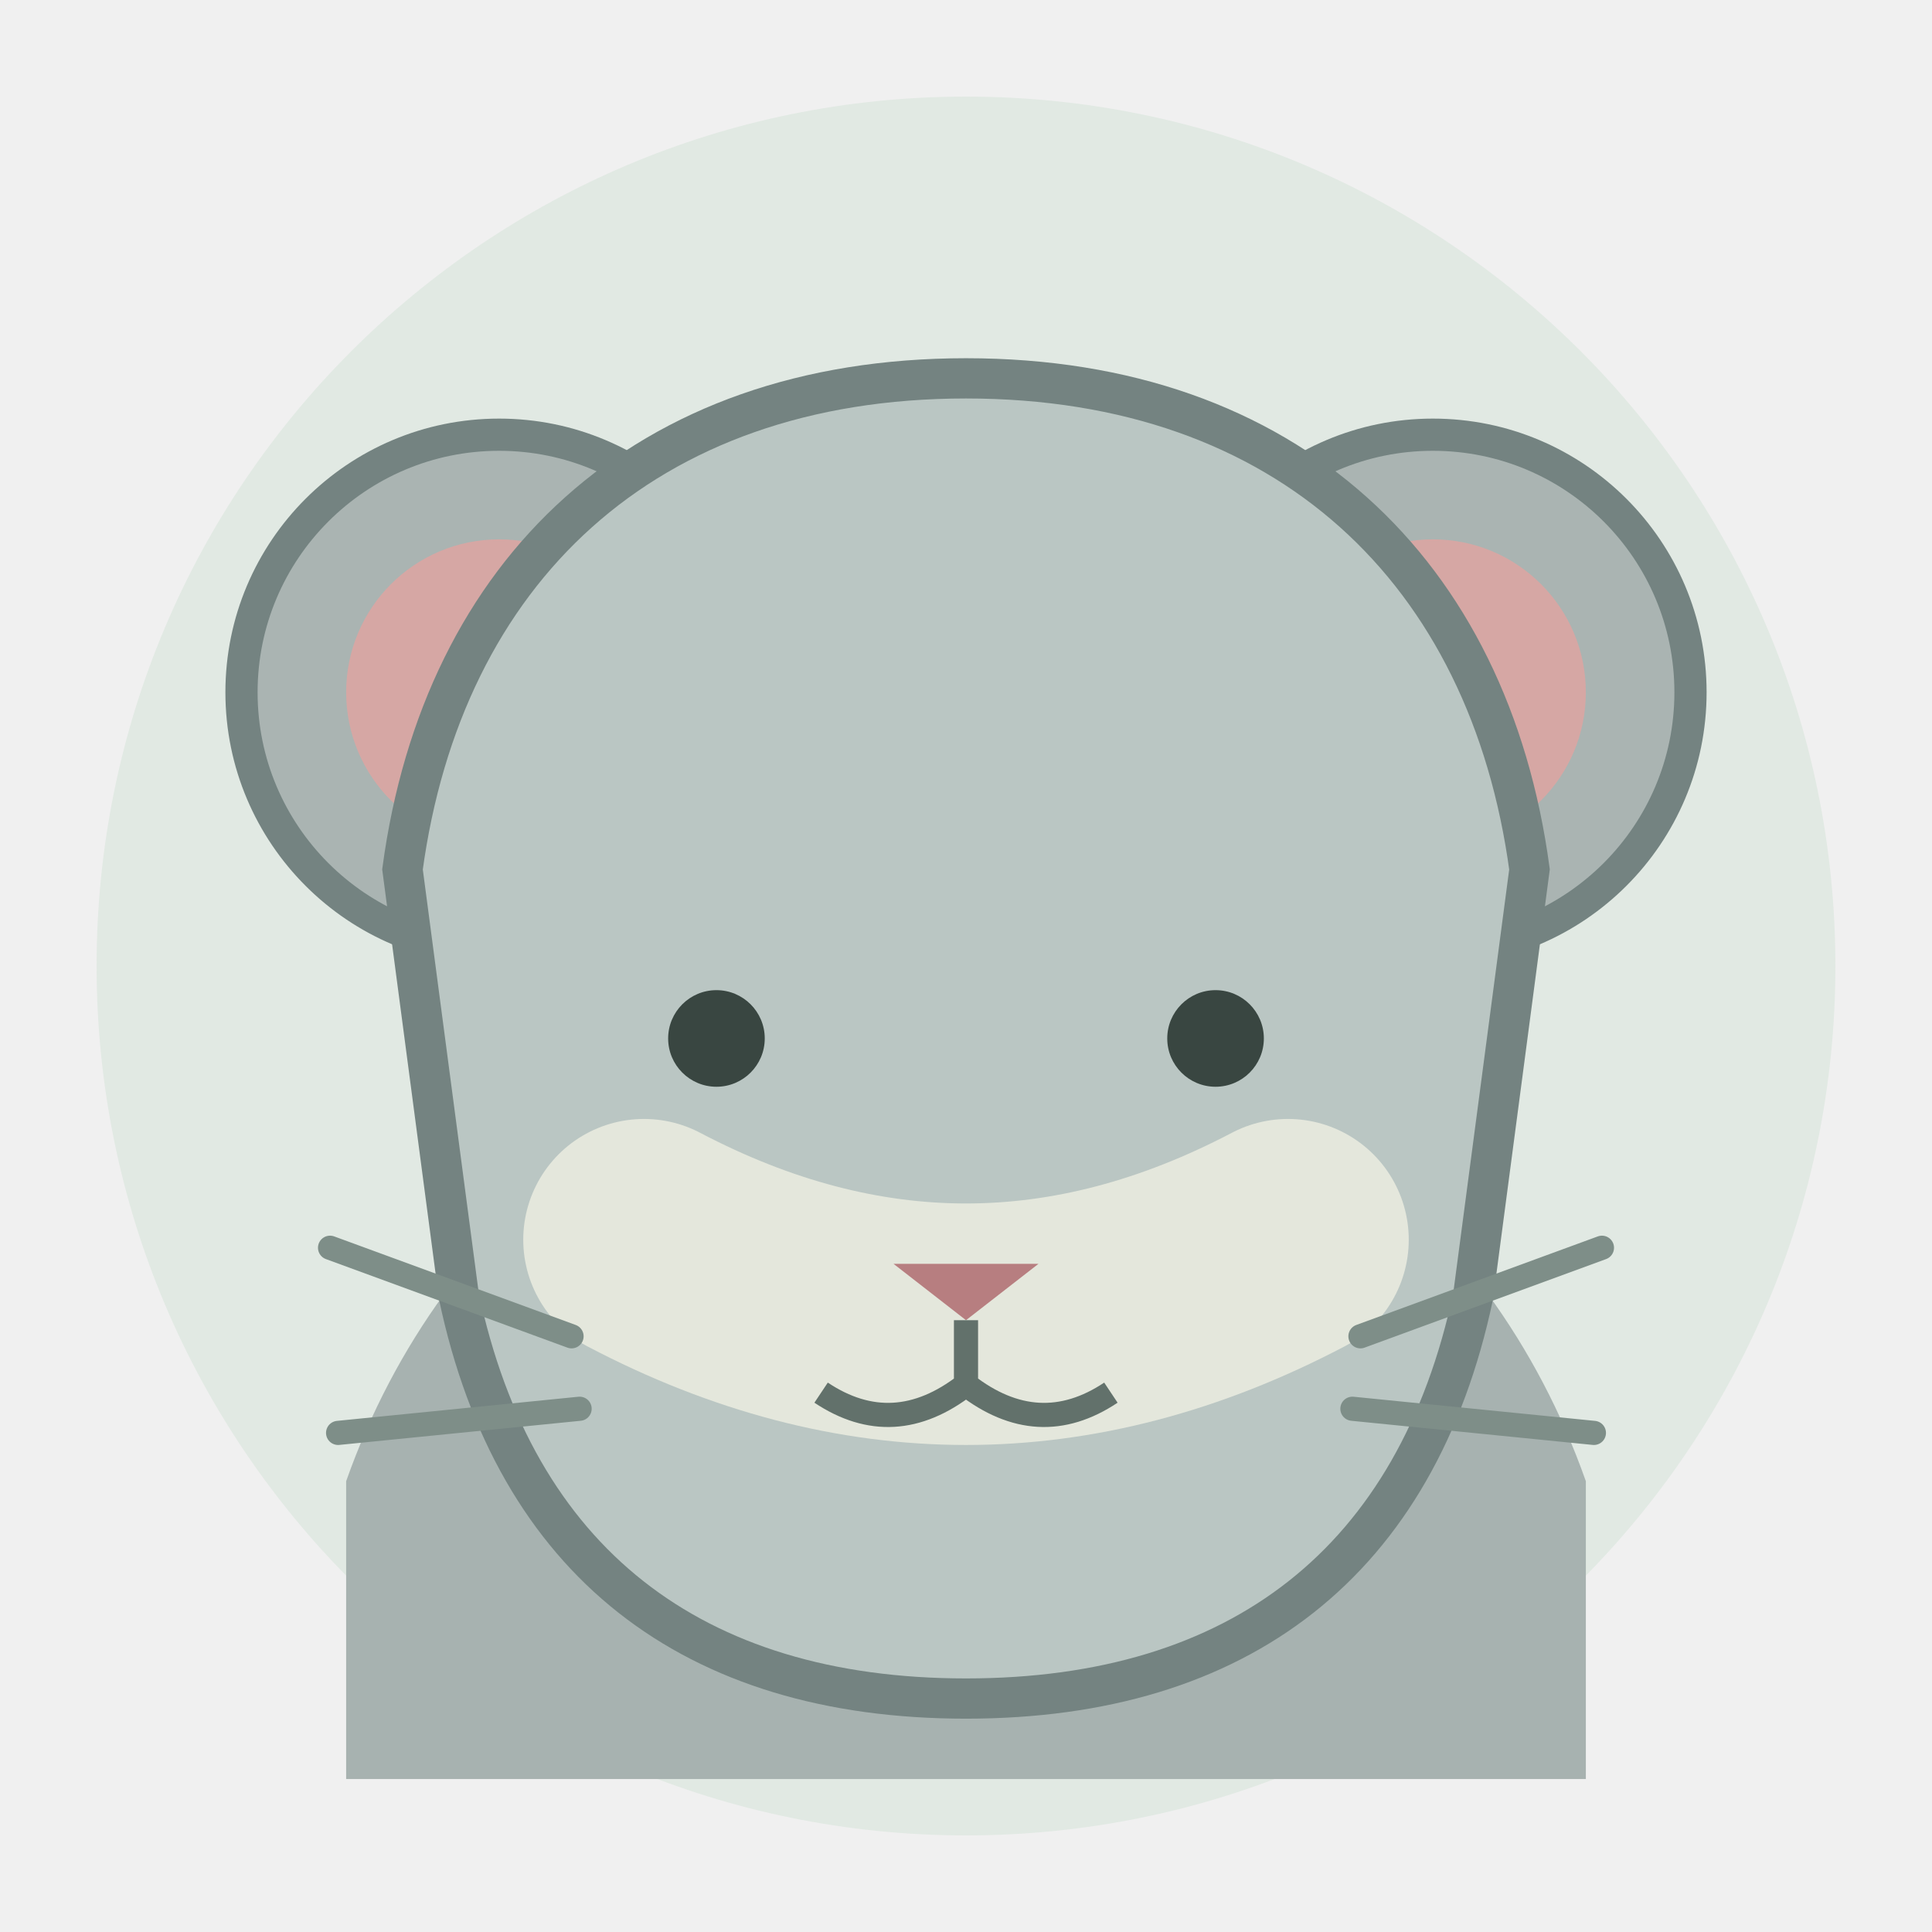
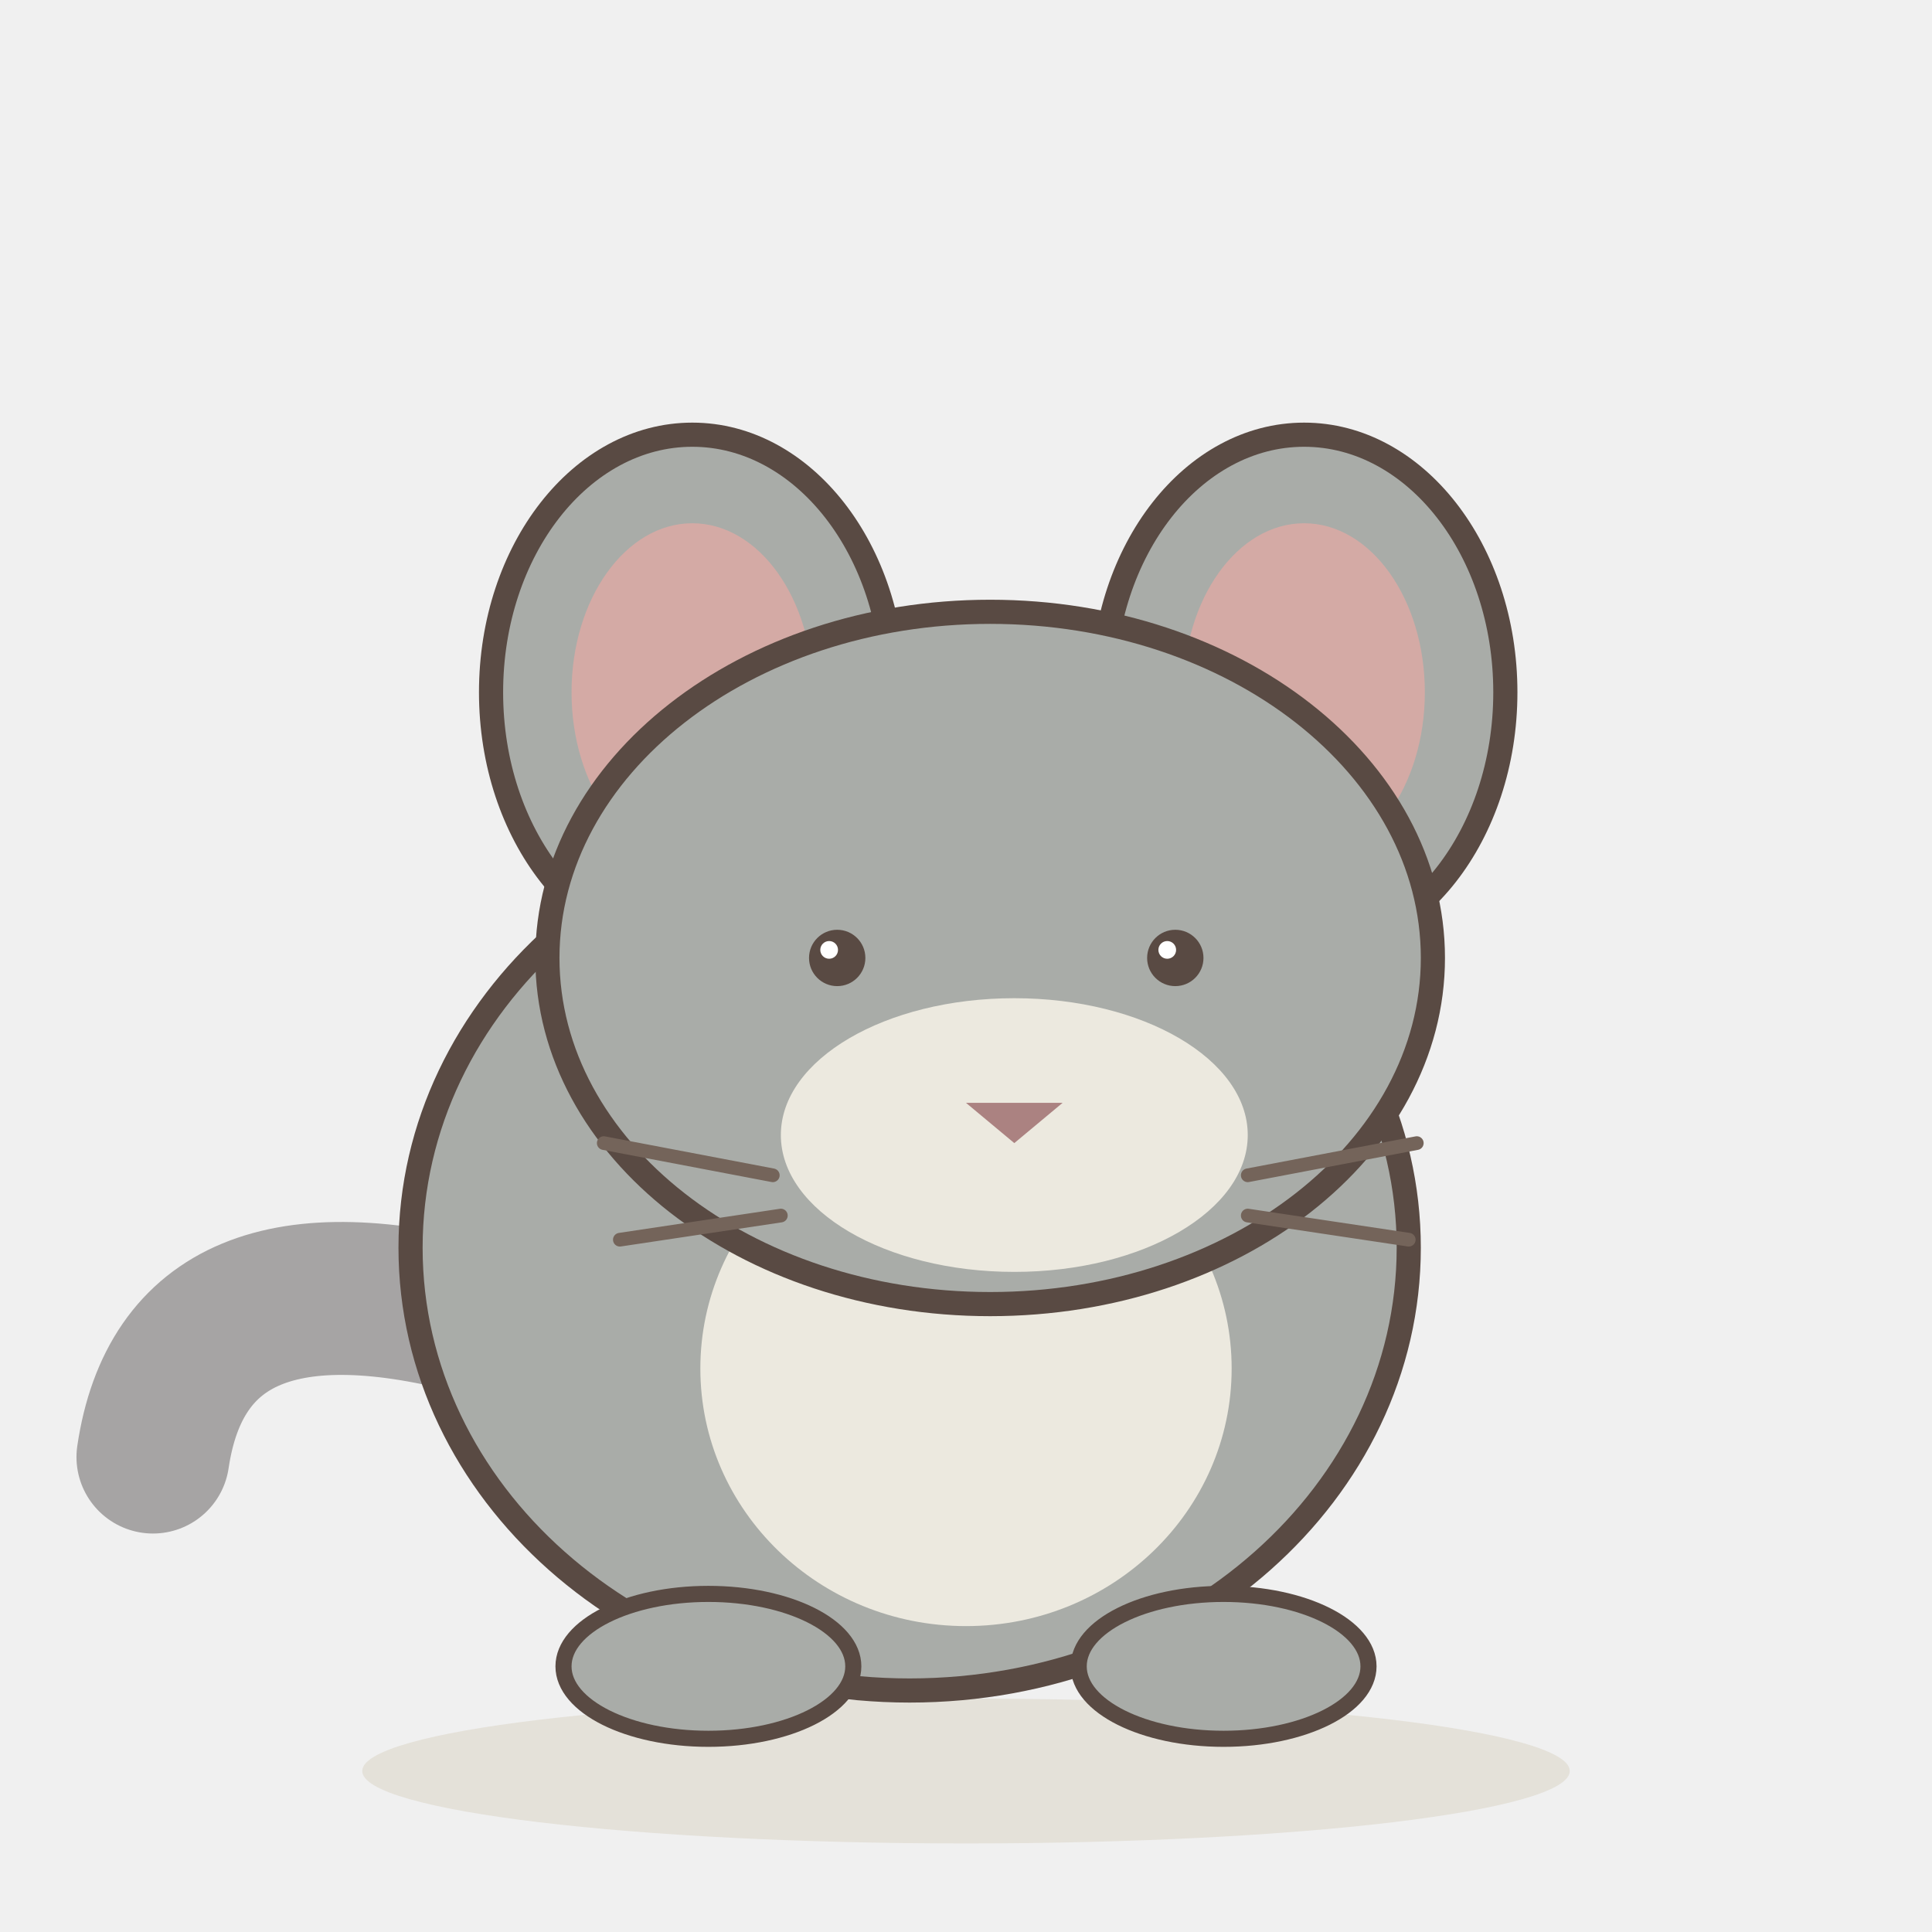
- <svg xmlns="http://www.w3.org/2000/svg" viewBox="0 0 240 240">
-   <circle cx="120" cy="120" r="108" fill="#e1e9e3" />
-   <path d="M43 184c12-34 42-57 77-57s65 23 77 57v37H43z" fill="#a7b2b0" />
-   <circle cx="62" cy="86" r="32" fill="#aab4b2" stroke="#748381" stroke-width="4" />
-   <circle cx="178" cy="86" r="32" fill="#aab4b2" stroke="#748381" stroke-width="4" />
-   <circle cx="62" cy="86" r="19" fill="#d6a7a4" />
-   <circle cx="178" cy="86" r="19" fill="#d6a7a4" />
-   <path d="M50 108c5-37 30-61 70-61s65 24 70 61l-7 53c-7 33-29 50-63 50s-56-17-63-50z" fill="#bac6c3" stroke="#748381" stroke-width="5" />
-   <path d="M80 154q40 21 80 0" fill="none" stroke="#e4e7dc" stroke-width="30" stroke-linecap="round" />
-   <circle cx="89" cy="129" r="6" fill="#394641" />
-   <circle cx="151" cy="129" r="6" fill="#394641" />
-   <path d="m111 157 9 7 9-7z" fill="#b77e80" />
-   <path d="M120 164v8m0 0q-9 7-18 1m18-1q9 7 18 1" fill="none" stroke="#62716b" stroke-width="3" />
-   <path d="M71 166 41 155m31 20-30 3m127-12 30-11m-31 20 30 3" stroke="#7e8e88" stroke-width="3" stroke-linecap="round" />
+ <svg xmlns="http://www.w3.org/2000/svg" viewBox="0 0 240 240" role="img" aria-label="龙猫">
+   <g stroke-linecap="round" stroke-linejoin="round">
+     <ellipse cx="120" cy="220" rx="75" ry="9" fill="#d9d3c4" opacity=".52" />
+     <path d="M60 164q-37-10-41 17" fill="none" stroke="#a6a4a4" stroke-width="19" />
+     <ellipse cx="113" cy="155" rx="62" ry="55" fill="#a9aca8" stroke="#594a43" stroke-width="3" />
+     <ellipse cx="120" cy="170" rx="33" ry="32" fill="#ece9df" />
+     <ellipse cx="86" cy="86" rx="25" ry="32" fill="#a9aca8" stroke="#594a43" stroke-width="3" />
+     <ellipse cx="86" cy="86" rx="15" ry="21" fill="#d4aaa5" />
+     <ellipse cx="162" cy="86" rx="25" ry="32" fill="#a9aca8" stroke="#594a43" stroke-width="3" />
+     <ellipse cx="162" cy="86" rx="15" ry="21" fill="#d4aaa5" />
+     <ellipse cx="123" cy="119" rx="55" ry="43" fill="#a9aca8" stroke="#594a43" stroke-width="3" />
+     <ellipse cx="126" cy="141" rx="29" ry="17" fill="#ece9df" />
+     <circle cx="104" cy="119" r="3.5" fill="#594a43" />
+     <circle cx="146" cy="119" r="3.5" fill="#594a43" />
+     <circle cx="103" cy="118" r="1.1" fill="#fff" />
+     <circle cx="145" cy="118" r="1.1" fill="#fff" />
+     <path d="m120 137 6 5 6-5z" fill="#ab8281" />
+     <path d="m96 146-21-4m22 9-20 3m78-8 21-4m-21 9 20 3" stroke="#74645a" stroke-width="1.7" />
+     <ellipse cx="88" cy="207" rx="18" ry="9" fill="#a9aca8" stroke="#594a43" stroke-width="2" />
+     <ellipse cx="152" cy="207" rx="18" ry="9" fill="#a9aca8" stroke="#594a43" stroke-width="2" />
+   </g>
</svg>
